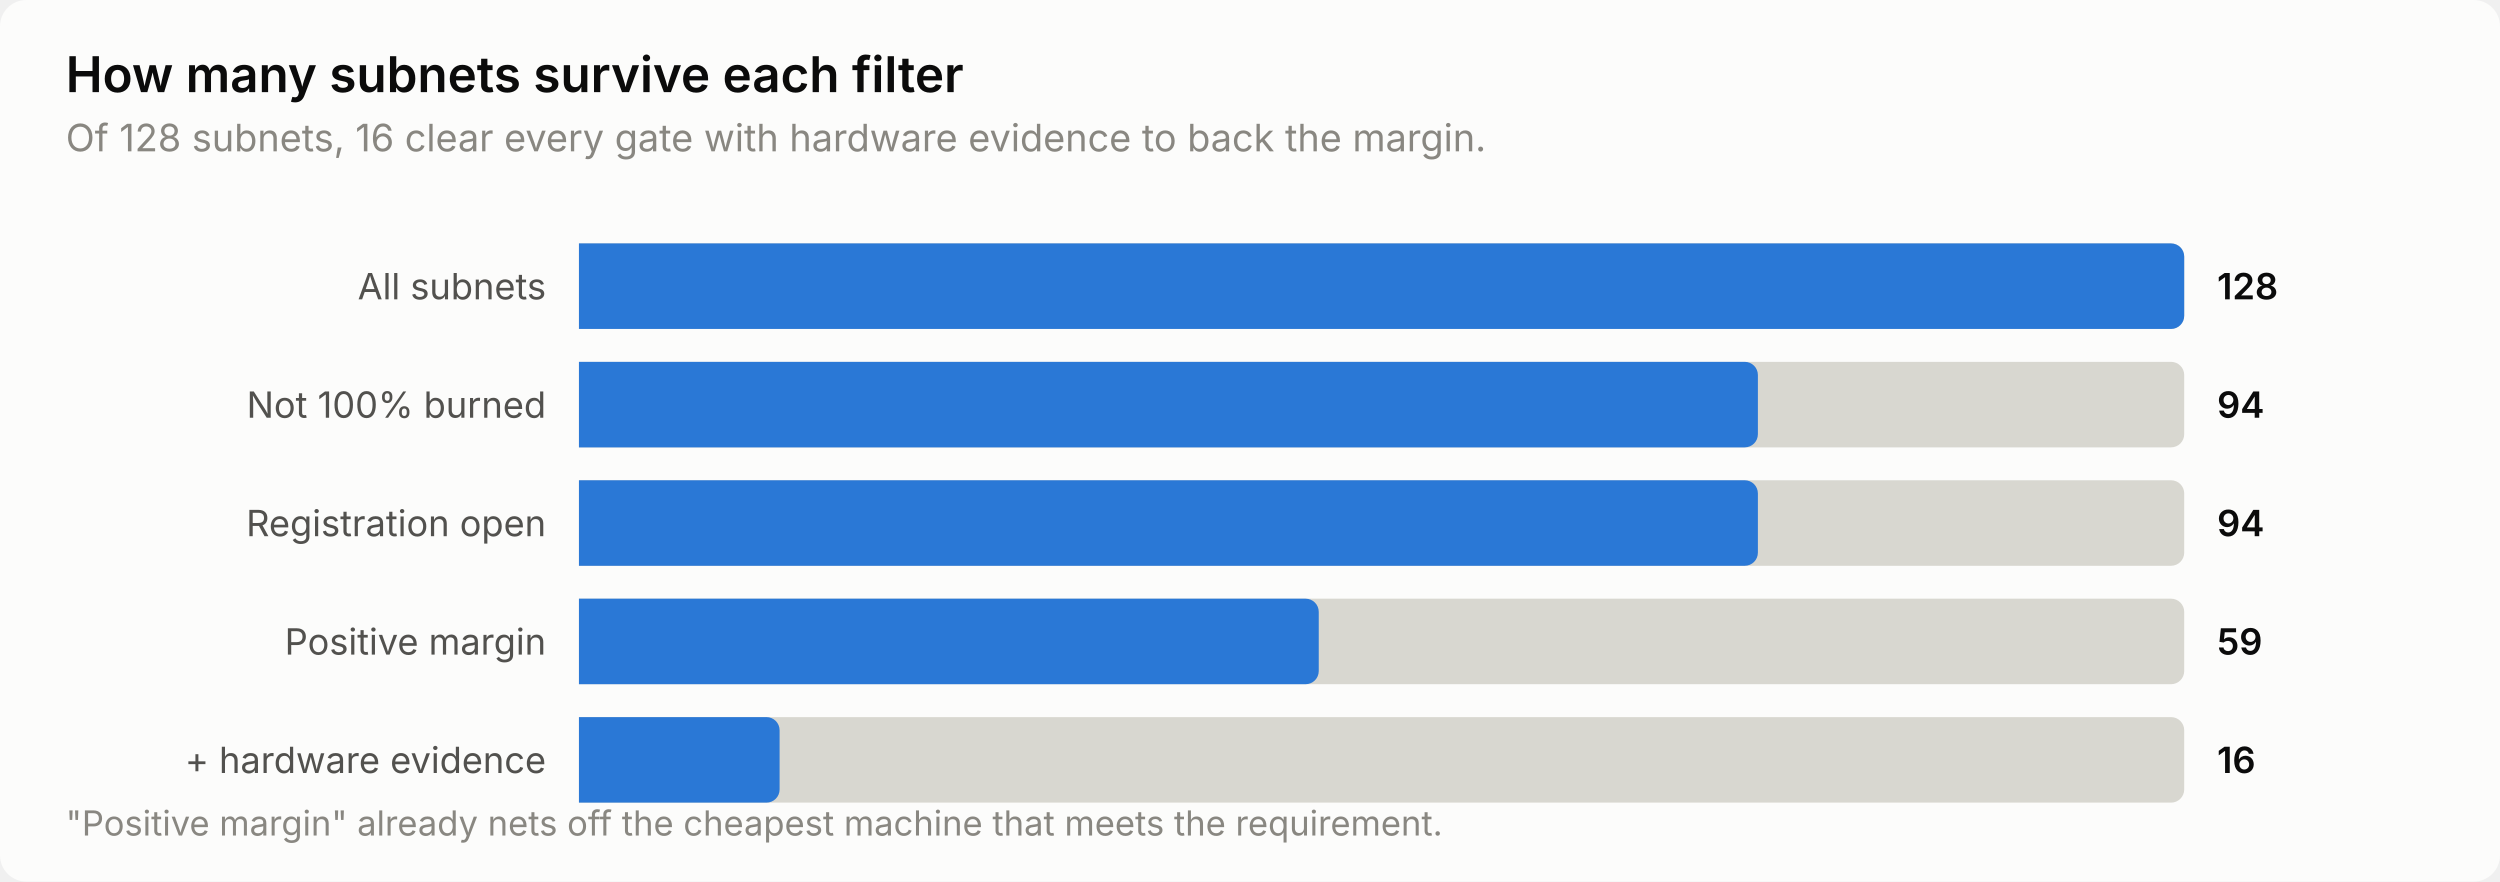
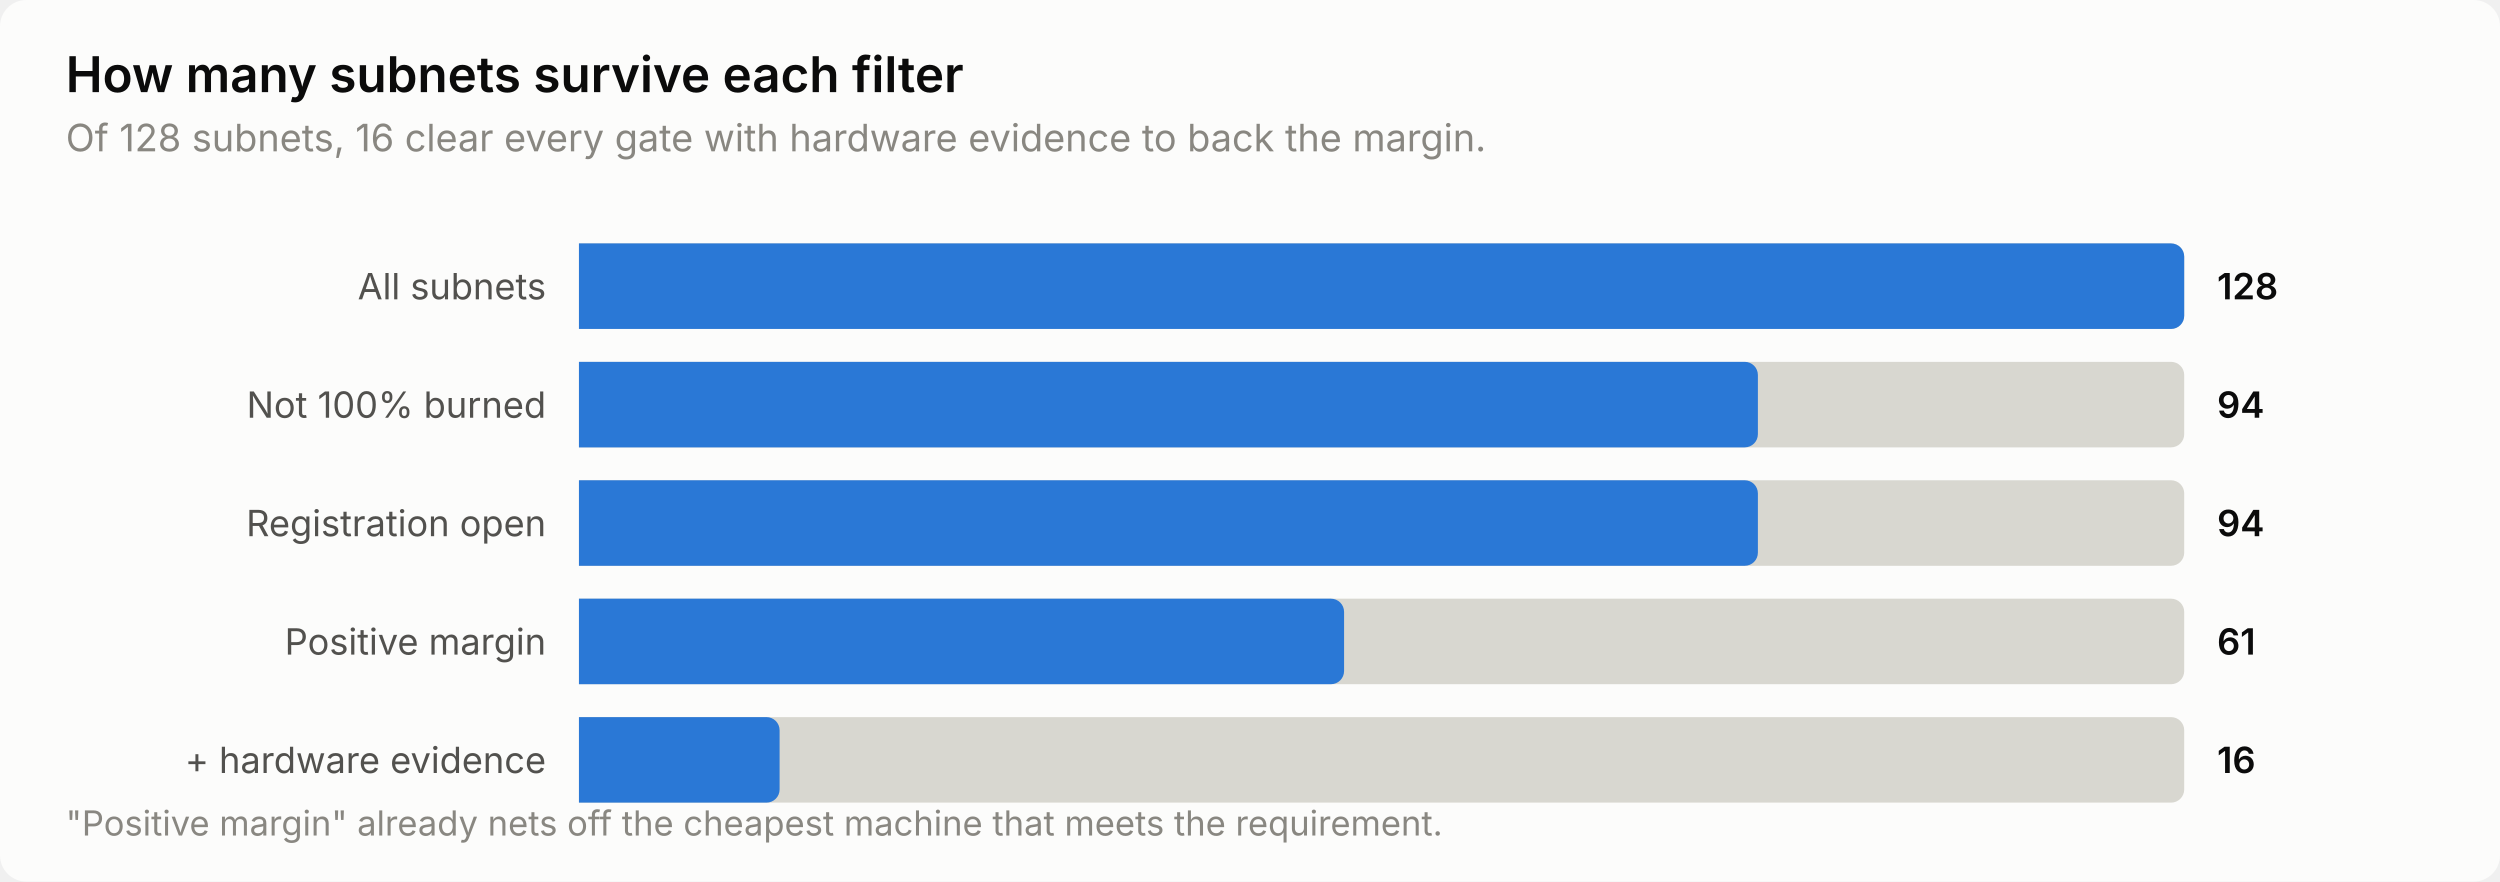
<svg xmlns="http://www.w3.org/2000/svg" width="760" height="268" viewBox="0 0 760 268" role="img" aria-label="How many subnets survive each filter">
  <style>
    text { font-family: system-ui, -apple-system, 'Segoe UI', sans-serif; }
    .t-title { font-size: 15px; font-weight: 600; }
    .t-sub { font-size: 11.5px; }
    .t-lab { font-size: 11px; }
    .t-val { font-size: 11px; font-weight: 600; font-variant-numeric: tabular-nums; }
    .t-tick { font-size: 10.5px; font-variant-numeric: tabular-nums; }

    .surface { fill: #fcfcfb; }
    .ink { fill: #0b0b0b; }
    .ink2 { fill: #52514e; }
    .muted { fill: #898781; }
    .grid { stroke: #e1e0d9; }
    .axis { stroke: #c3c2b7; }
    .accent { fill: #2a78d6; }
    .critical { fill: #d03b3b; }
    .deemph { fill: #d8d7d0; }

    @media (prefers-color-scheme: dark) {
      .surface { fill: #1a1a19; }
      .ink { fill: #ffffff; }
      .ink2 { fill: #c3c2b7; }
      .muted { fill: #898781; }
      .grid { stroke: #2c2c2a; }
      .axis { stroke: #383835; }
      .accent { fill: #3987e5; }
      .deemph { fill: #3a3a37; }
    }
</style>
  <rect class="surface" width="760" height="268" rx="8" />
  <text class="ink t-title" x="20" y="28">How many subnets survive each filter</text>
  <text class="muted t-sub" x="20" y="46">Of 128 subnets, 16 clear every gate with hardware evidence to back the margin.</text>
  <text class="ink2 t-lab" x="166" y="91" text-anchor="end">All subnets</text>
  <path class="deemph" d="M176.0,74.0 H660.0 a4.0,4.0 0 0 1 4.0,4.0 V96.0 a4.0,4.0 0 0 1 -4.0,4.0 H176.0 Z" />
  <path class="accent" d="M176.0,74.0 H660.0 a4.0,4.0 0 0 1 4.0,4.0 V96.0 a4.0,4.0 0 0 1 -4.0,4.0 H176.0 Z" />
  <text class="ink t-val" x="674" y="91">128</text>
  <text class="ink2 t-lab" x="166" y="127" text-anchor="end">Not 100% burned</text>
  <path class="deemph" d="M176.0,110.0 H660.0 a4.0,4.0 0 0 1 4.0,4.0 V132.0 a4.0,4.0 0 0 1 -4.0,4.0 H176.0 Z" />
  <path class="accent" d="M176.0,110.0 H530.4 a4.0,4.0 0 0 1 4.0,4.0 V132.0 a4.0,4.0 0 0 1 -4.0,4.0 H176.0 Z" />
  <text class="ink t-val" x="674" y="127">94</text>
  <text class="ink2 t-lab" x="166" y="163" text-anchor="end">Registration open</text>
  <path class="deemph" d="M176.0,146.0 H660.0 a4.0,4.0 0 0 1 4.0,4.0 V168.0 a4.0,4.0 0 0 1 -4.0,4.0 H176.0 Z" />
  <path class="accent" d="M176.0,146.0 H530.4 a4.0,4.0 0 0 1 4.0,4.0 V168.0 a4.0,4.0 0 0 1 -4.0,4.0 H176.0 Z" />
  <text class="ink t-val" x="674" y="163">94</text>
  <text class="ink2 t-lab" x="166" y="199" text-anchor="end">Positive margin</text>
  <path class="deemph" d="M176.0,182.0 H660.0 a4.0,4.0 0 0 1 4.0,4.0 V204.0 a4.0,4.0 0 0 1 -4.0,4.0 H176.0 Z" />
-   <path class="accent" d="M176.0,182.0 H396.9 a4.0,4.0 0 0 1 4.0,4.0 V204.0 a4.0,4.0 0 0 1 -4.0,4.0 H176.0 Z" />
-   <text class="ink t-val" x="674" y="199">59</text>
+   <path class="accent" d="M176.0,182.0 H404.6 a4.0,4.0 0 0 1 4.0,4.0 V204.0 a4.0,4.0 0 0 1 -4.0,4.0 H176.0 Z" />
+   <text class="ink t-val" x="674" y="199">61</text>
  <text class="ink2 t-lab" x="166" y="235" text-anchor="end">+ hardware evidence</text>
  <path class="deemph" d="M176.0,218.0 H660.0 a4.0,4.0 0 0 1 4.0,4.0 V240.0 a4.0,4.0 0 0 1 -4.0,4.0 H176.0 Z" />
  <path class="accent" d="M176.0,218.0 H233.0 a4.0,4.0 0 0 1 4.0,4.0 V240.0 a4.0,4.0 0 0 1 -4.0,4.0 H176.0 Z" />
  <text class="ink t-val" x="674" y="235">16</text>
  <text class="muted t-tick" x="20" y="254">"Positive margin" already nets off the cheapest machine that meets the requirement.</text>
</svg>
